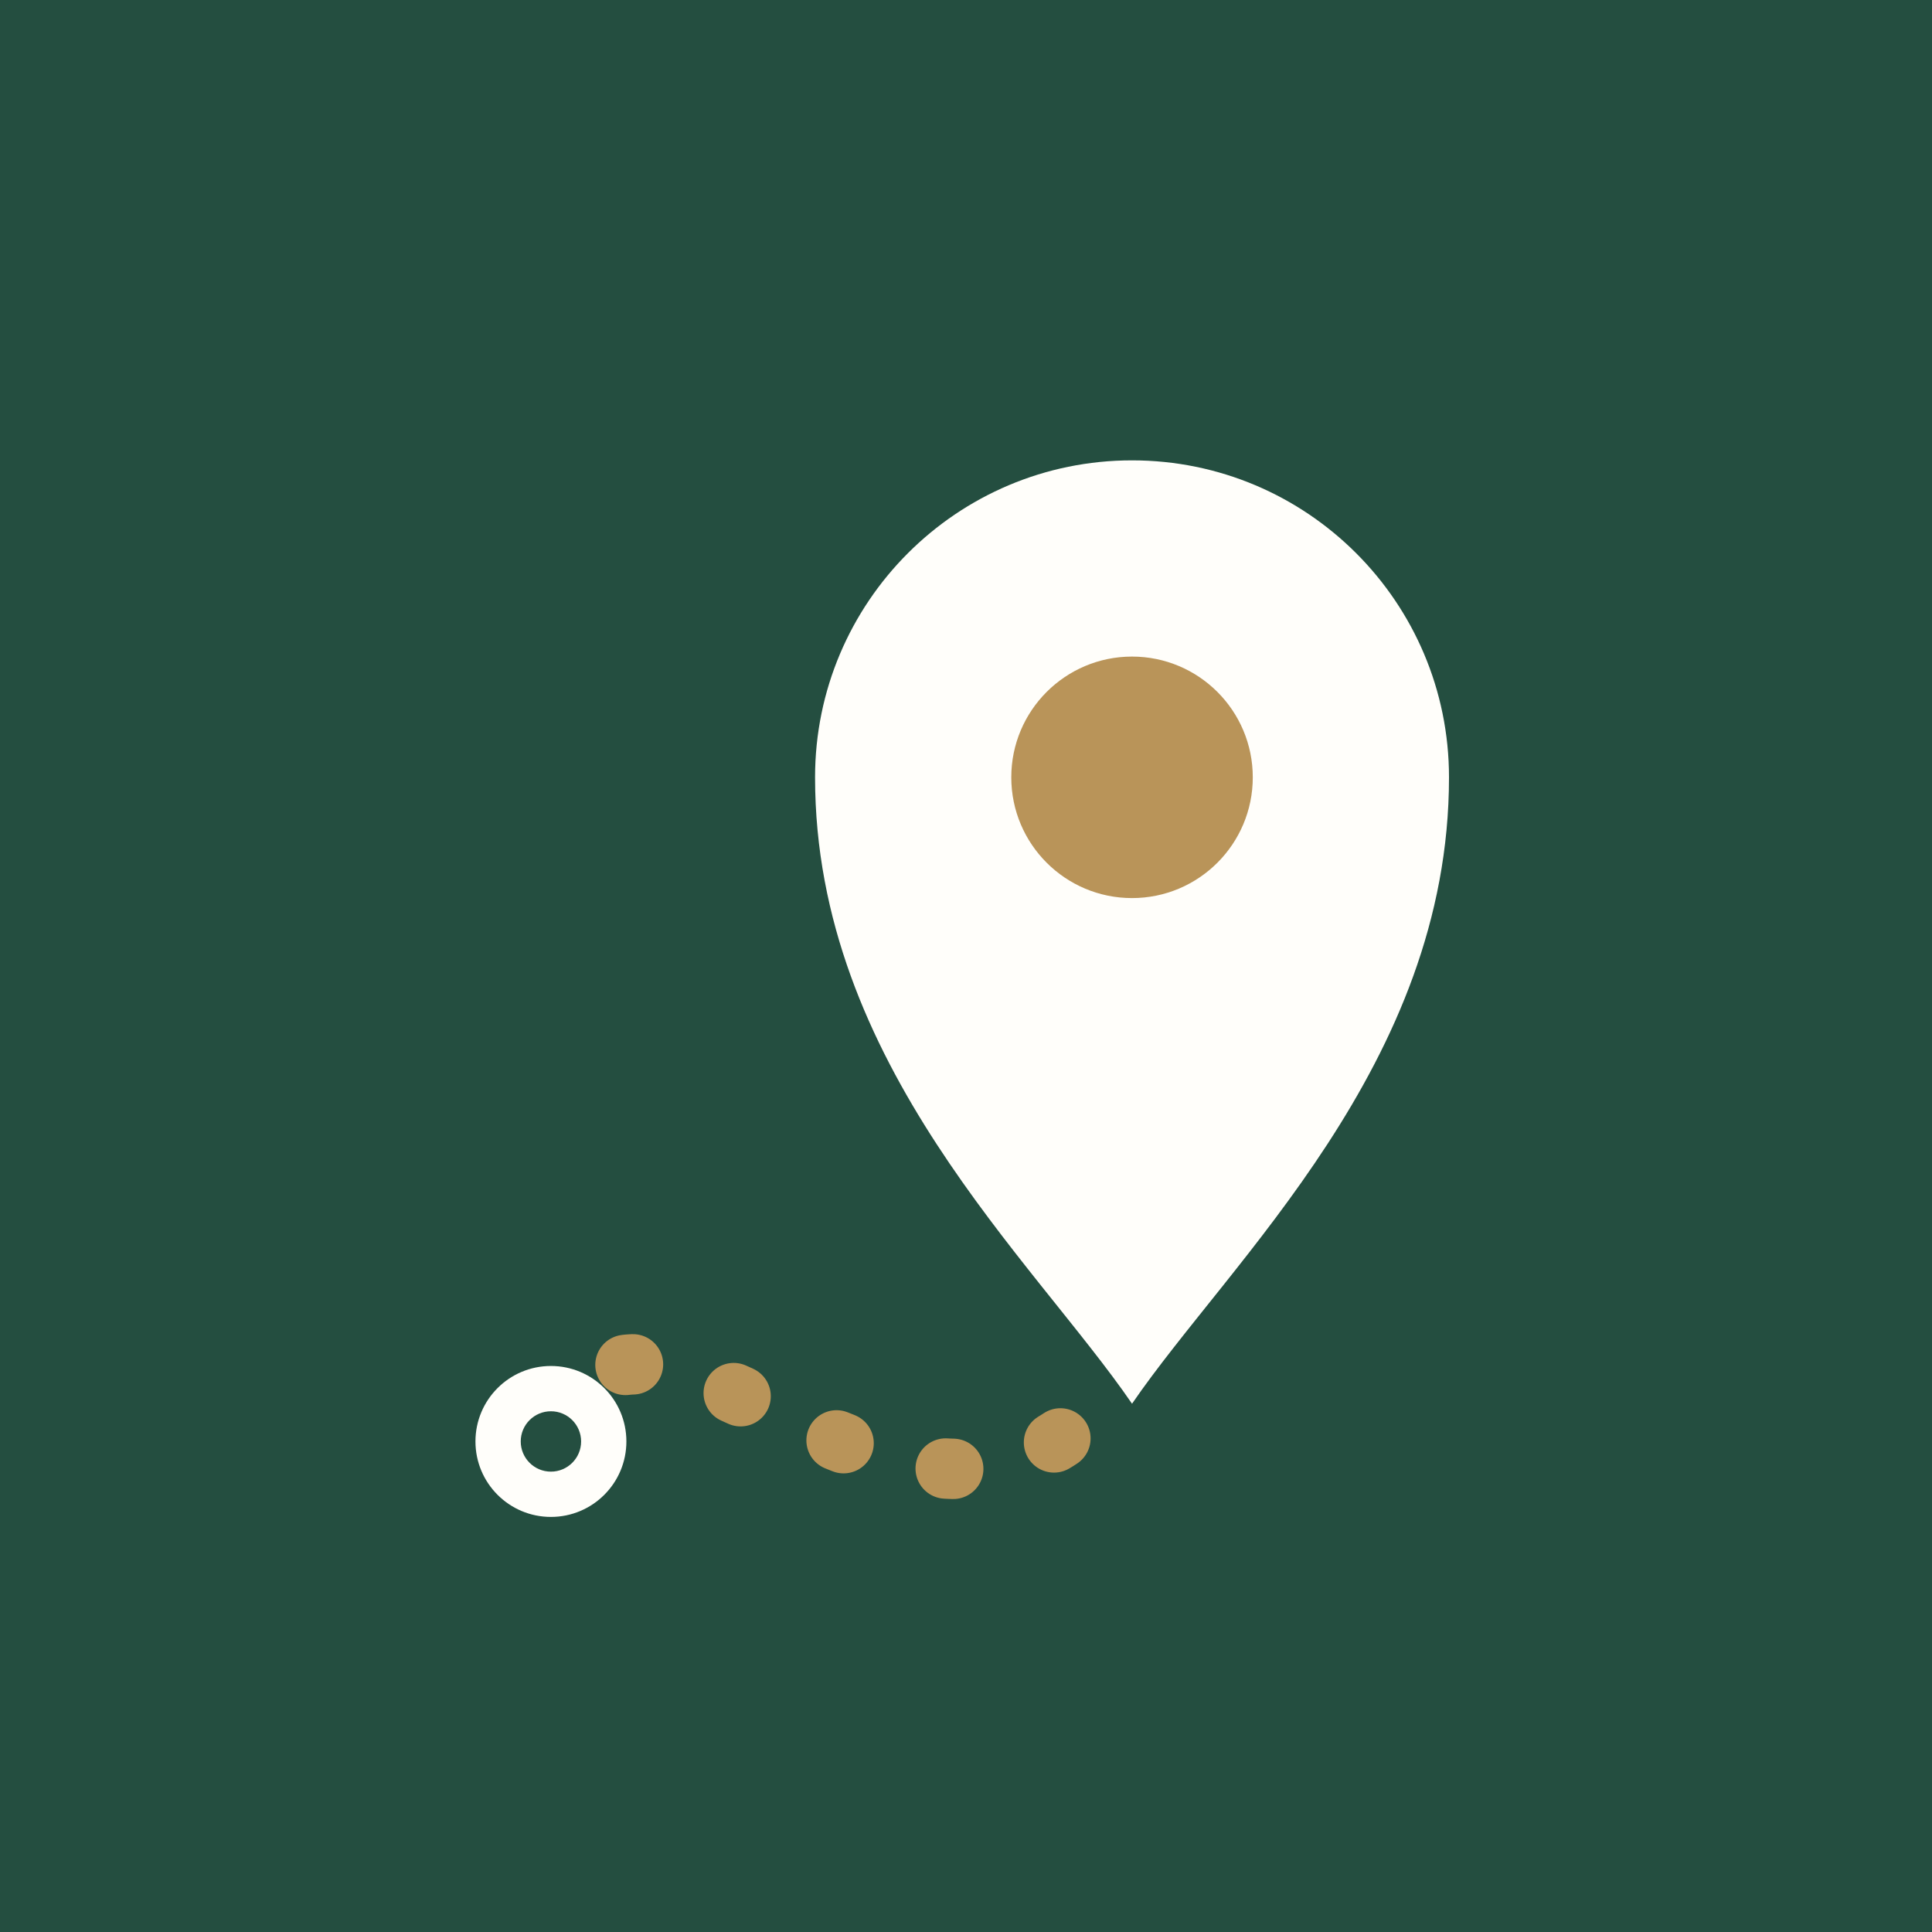
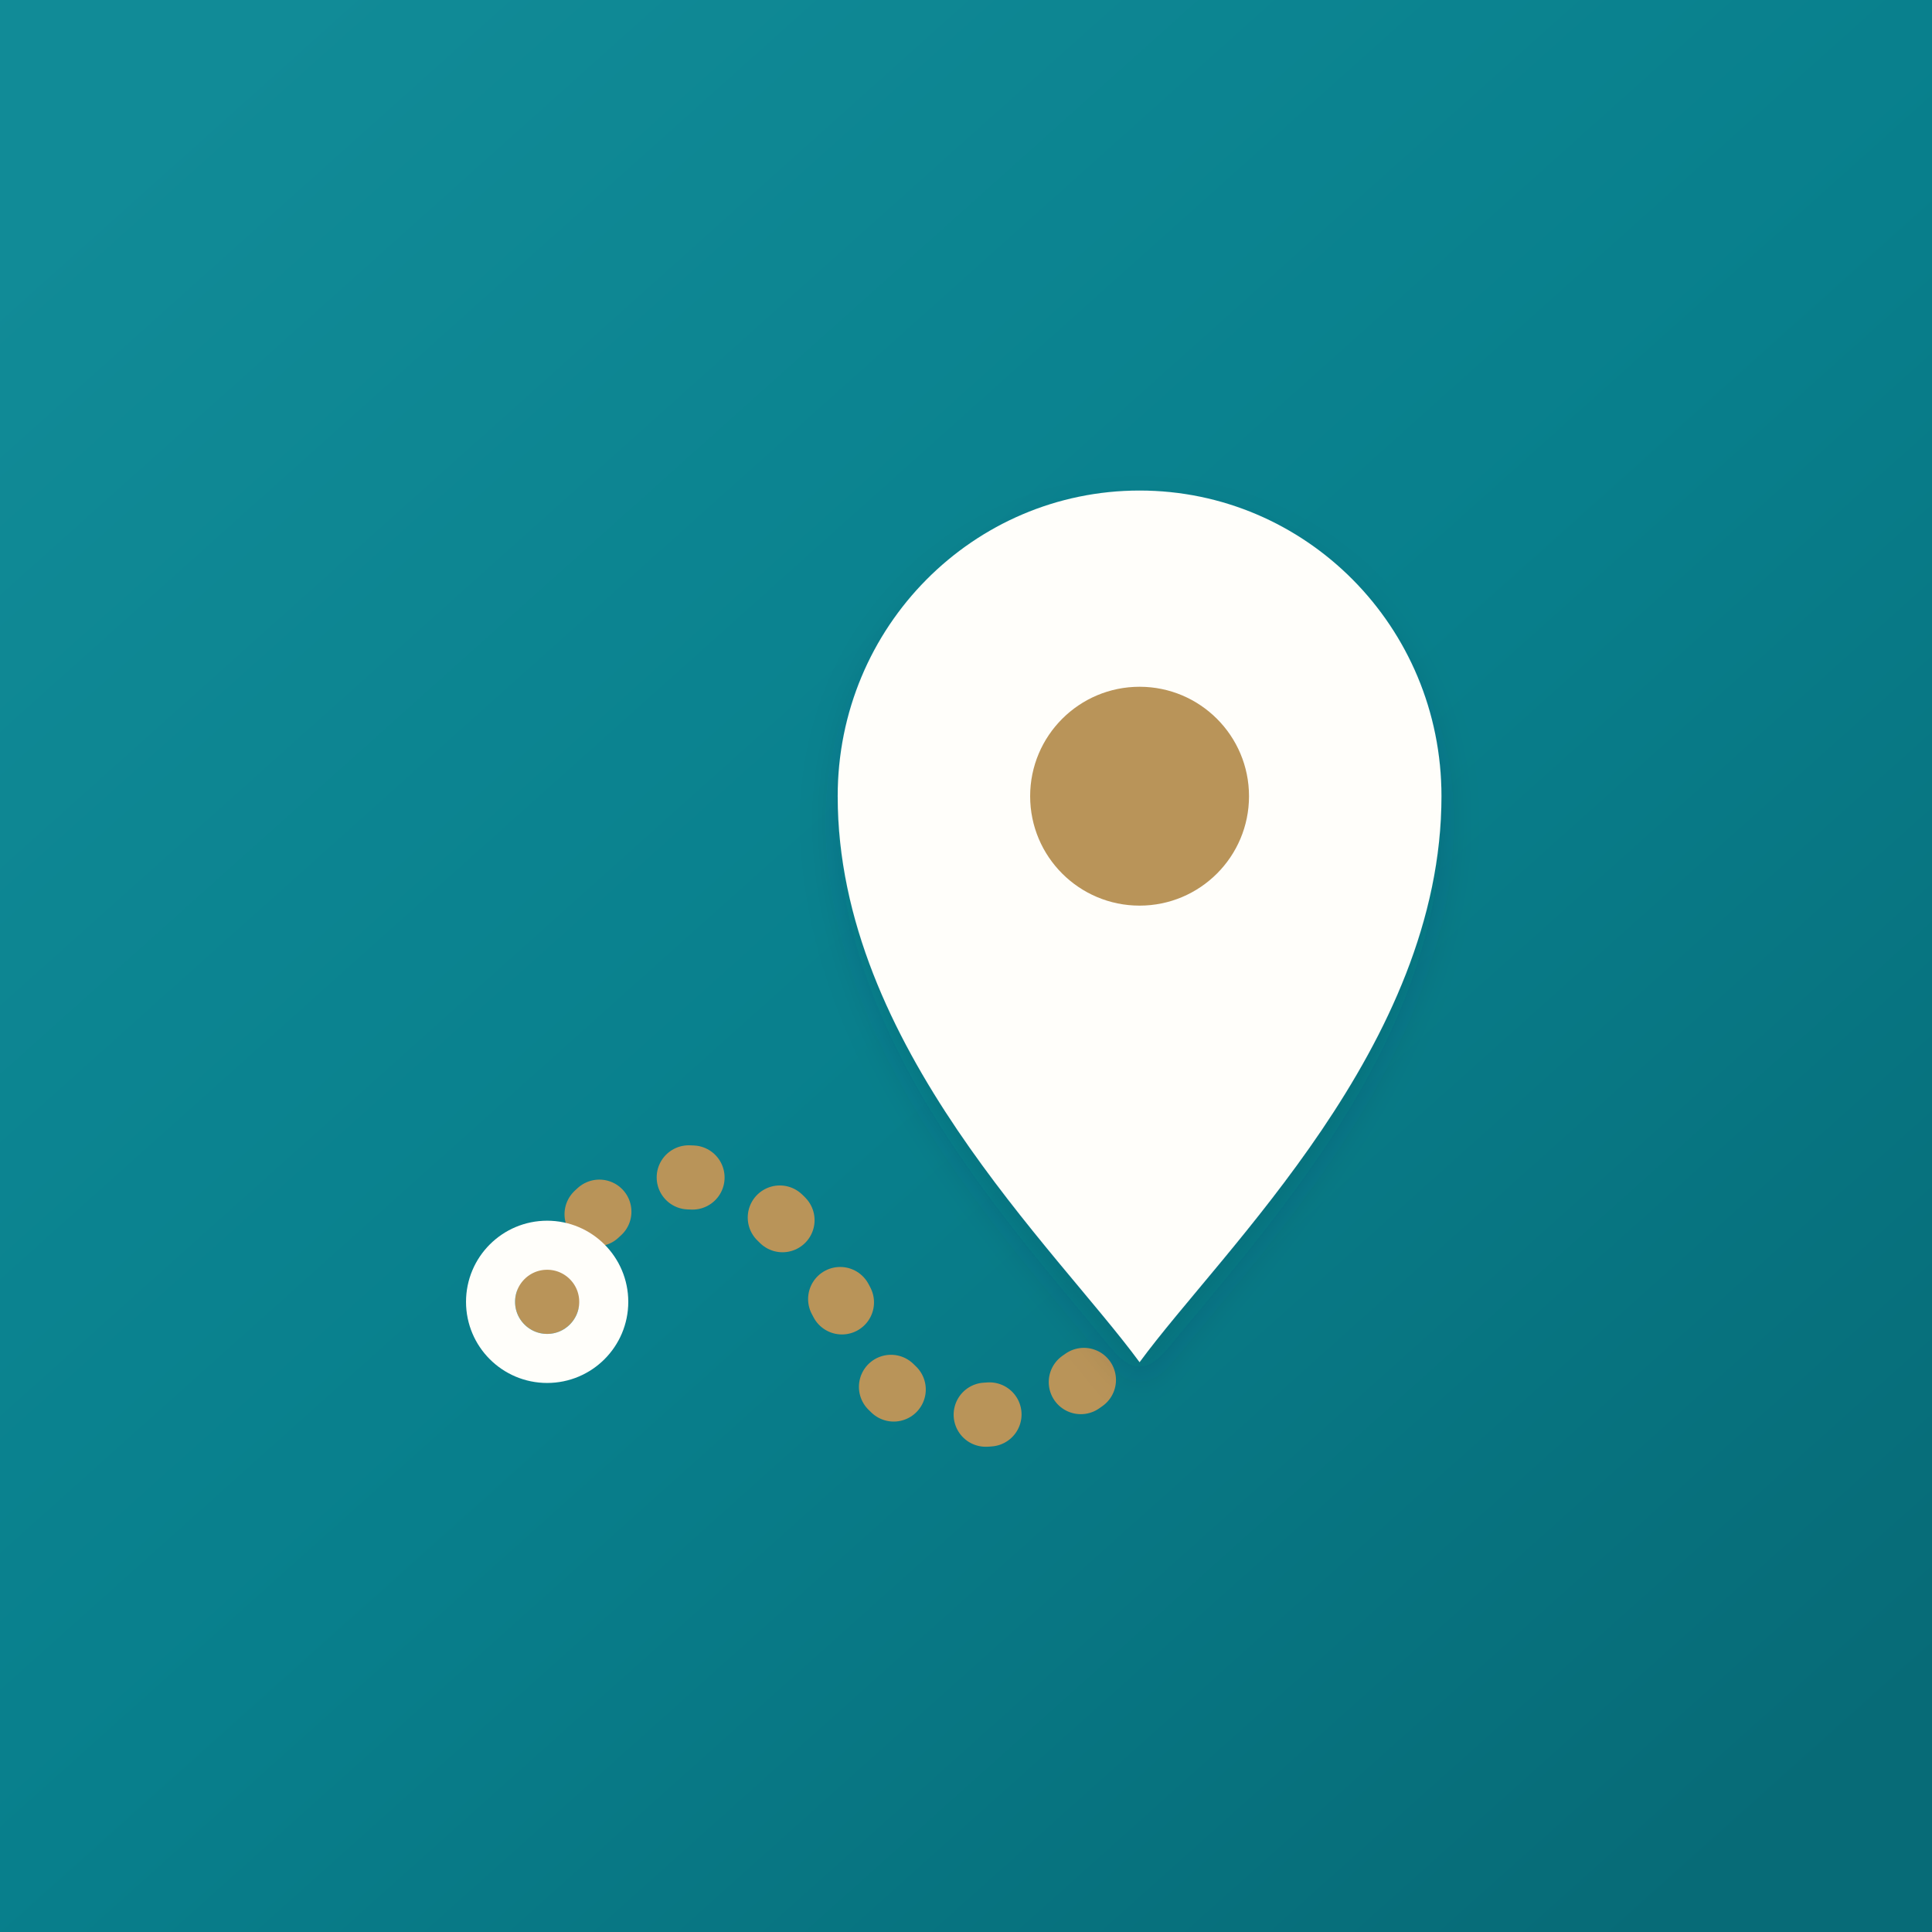
- <svg xmlns="http://www.w3.org/2000/svg" viewBox="0 0 512 512" width="512" height="512">
-   <rect width="512" height="512" fill="#244e40" />
-   <path d="M146 382 C 168 318, 236 430, 292 372" fill="none" stroke="#b99459" stroke-width="16" stroke-linecap="round" stroke-dasharray="2 28" />
-   <circle cx="146" cy="382" r="20" fill="#fffefa" />
-   <circle cx="146" cy="382" r="8" fill="#244e40" />
-   <path d="M300 372 C 274 334, 216 282, 216 206 A 84 84 0 1 1 384 206 C 384 282, 326 334, 300 372 Z" fill="#fffefa" />
-   <circle cx="300" cy="206" r="32" fill="#b99459" />
+ <svg xmlns="http://www.w3.org/2000/svg" width="512" height="512" viewBox="0 0 512 512">
+   <defs>
+     <linearGradient id="background" x1="48" y1="24" x2="464" y2="488" gradientUnits="userSpaceOnUse">
+       <stop stop-color="#118b97" />
+       <stop offset=".52" stop-color="#087f8c" />
+       <stop offset="1" stop-color="#076b77" />
+     </linearGradient>
+     <filter id="pin-shadow" x="-20%" y="-15%" width="140%" height="140%">
+       <feDropShadow dx="0" dy="6" stdDeviation="5" flood-color="#003b45" flood-opacity=".13" />
+     </filter>
+   </defs>
+   <rect width="512" height="512" fill="url(#background)" />
+   <path d="M145 345C154 311 187 302 208 324C233 349 225 375 258 375C278 375 291 365 302 351" fill="none" stroke="#b99459" stroke-width="17" stroke-linecap="round" stroke-dasharray="1 26" />
+   <circle cx="145" cy="345" r="15" fill="none" stroke="#fffefa" stroke-width="13" />
+   <path d="M302 361C280 331 222 277 222 211C222 166 258 130 302 130C346 130 382 166 382 211C382 277 324 331 302 361Z" fill="#fffefa" filter="url(#pin-shadow)" />
+   <circle cx="302" cy="211" r="29" fill="#b99459" />
</svg>
